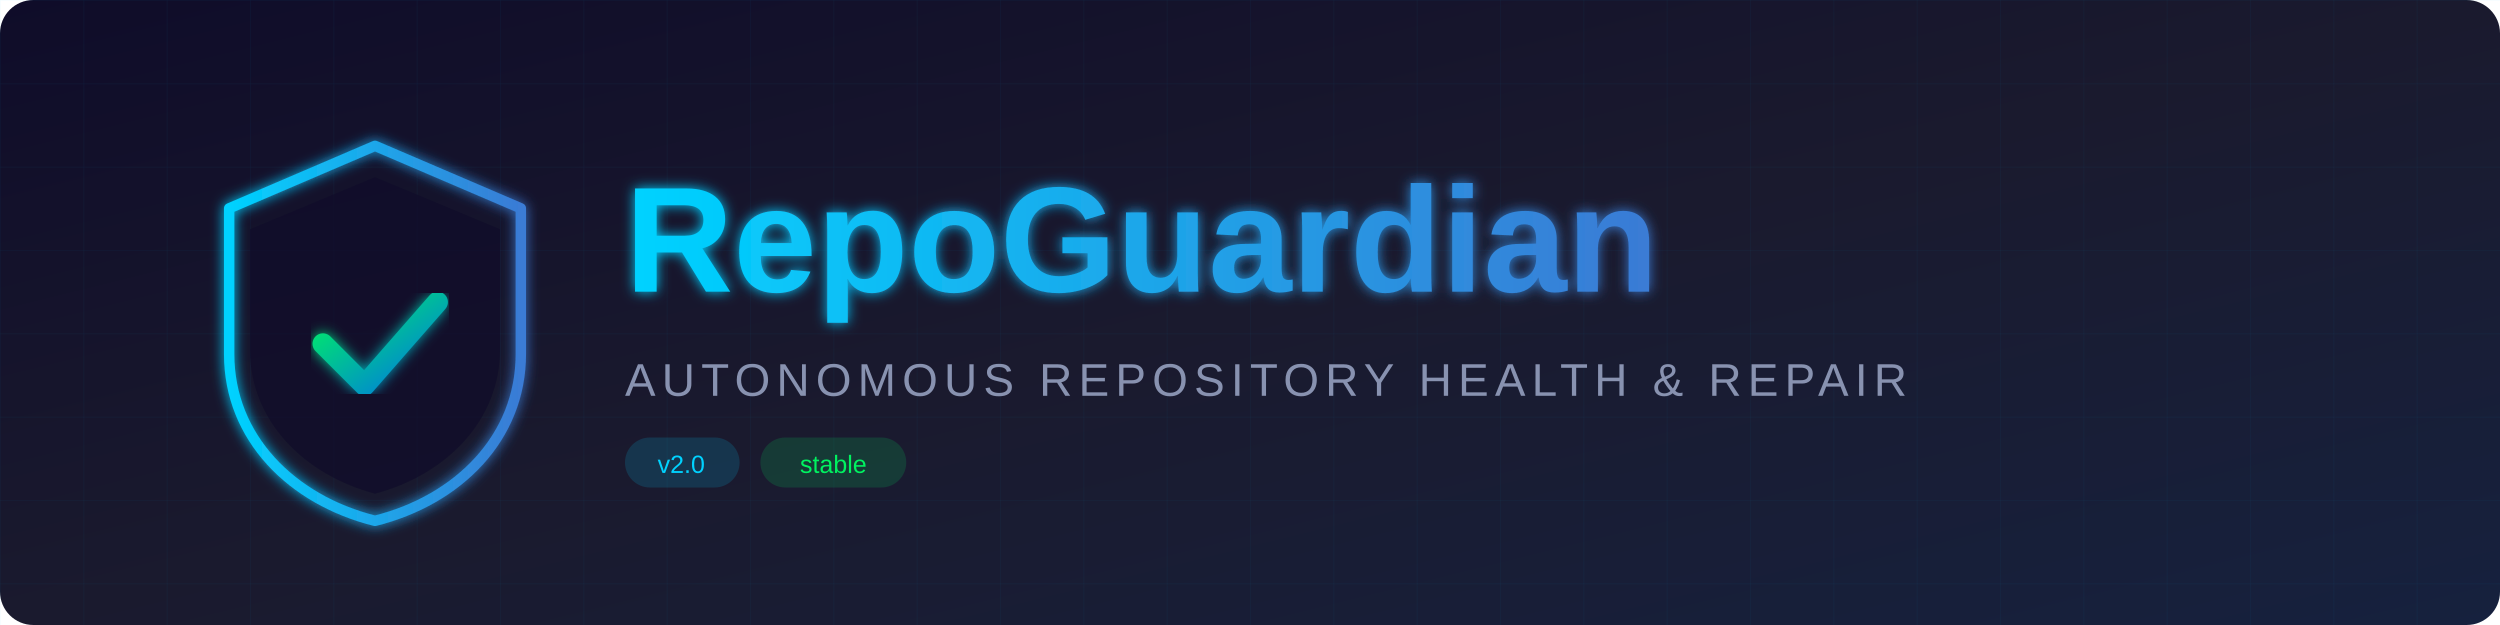
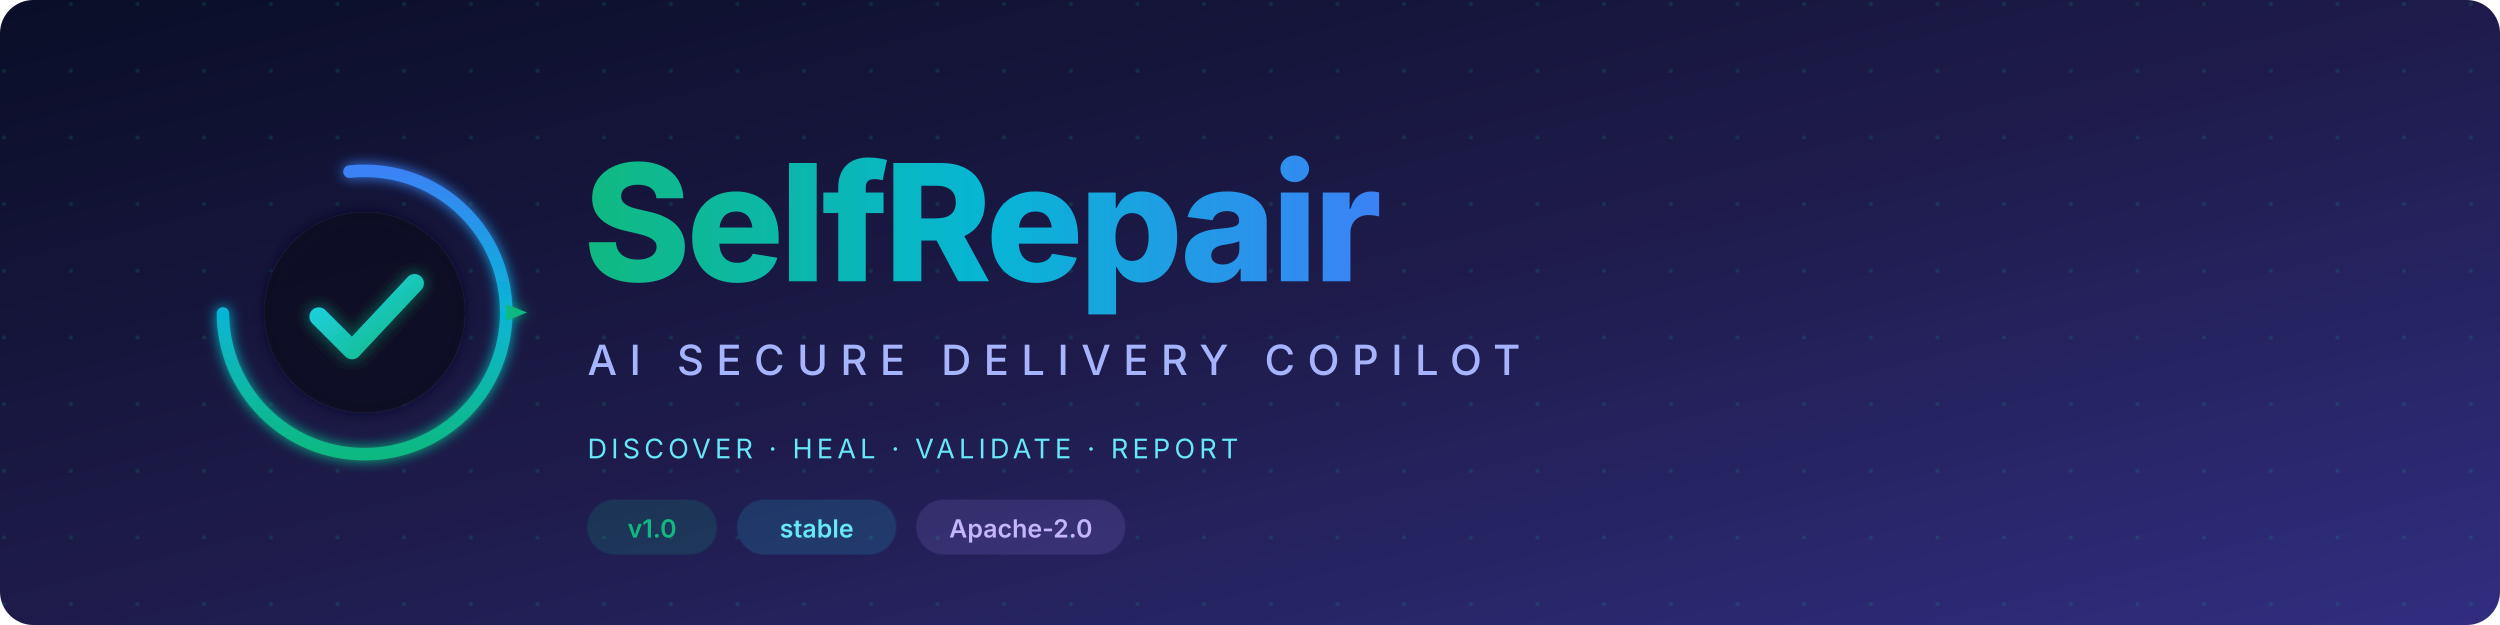
- <svg xmlns="http://www.w3.org/2000/svg" viewBox="0 0 1200 300" width="1200" height="300">
+ <svg xmlns="http://www.w3.org/2000/svg" viewBox="0 0 1200 300" width="1200" height="300" role="img" aria-label="SelfRepair — AI Secure Delivery Copilot">
  <defs>
-     <linearGradient id="bannerBg" x1="0%" y1="0%" x2="100%" y2="100%">
-       <stop offset="0%" style="stop-color:#0f0c29;stop-opacity:1" />
-       <stop offset="50%" style="stop-color:#1a1a2e;stop-opacity:1" />
-       <stop offset="100%" style="stop-color:#16213e;stop-opacity:1" />
+     <linearGradient id="bg" x1="0%" y1="0%" x2="100%" y2="100%">
+       <stop offset="0%" stop-color="#0A0E27" />
+       <stop offset="50%" stop-color="#1E1B4B" />
+       <stop offset="100%" stop-color="#312E81" />
    </linearGradient>
-     <linearGradient id="textGrad" x1="0%" y1="0%" x2="100%" y2="0%">
-       <stop offset="0%" style="stop-color:#00d2ff" />
-       <stop offset="100%" style="stop-color:#3a7bd5" />
+     <linearGradient id="brand" x1="0%" y1="0%" x2="100%" y2="0%">
+       <stop offset="0%" stop-color="#10B981" />
+       <stop offset="50%" stop-color="#06B6D4" />
+       <stop offset="100%" stop-color="#3B82F6" />
    </linearGradient>
-     <linearGradient id="checkGrad" x1="0%" y1="0%" x2="100%" y2="100%">
-       <stop offset="0%" style="stop-color:#00f260" />
-       <stop offset="100%" style="stop-color:#0575e6" />
+     <linearGradient id="accent" x1="0%" y1="0%" x2="100%" y2="100%">
+       <stop offset="0%" stop-color="#22D3EE" />
+       <stop offset="100%" stop-color="#10B981" />
    </linearGradient>
-     <filter id="bannerGlow">
-       <feGaussianBlur stdDeviation="3" result="coloredBlur" />
+     <filter id="glow" x="-20%" y="-20%" width="140%" height="140%">
+       <feGaussianBlur stdDeviation="3" result="blur" />
      <feMerge>
-         <feMergeNode in="coloredBlur" />
+         <feMergeNode in="blur" />
        <feMergeNode in="SourceGraphic" />
      </feMerge>
    </filter>
+     <pattern id="dots" width="32" height="32" patternUnits="userSpaceOnUse">
+       <circle cx="2" cy="2" r="1" fill="#10B981" opacity="0.15" />
+     </pattern>
  </defs>
-   <rect width="1200" height="300" rx="16" fill="url(#bannerBg)" />
-   <pattern id="grid" width="40" height="40" patternUnits="userSpaceOnUse">
-     <path d="M 40 0 L 0 0 0 40" fill="none" stroke="#00d2ff" stroke-width="0.3" opacity="0.1" />
-   </pattern>
-   <rect width="1200" height="300" fill="url(#grid)" />
-   <g transform="translate(80, 50)">
-     <path d="M100 20 L170 50 L170 120 C170 160 140 190 100 200 C60 190 30 160 30 120 L30 50 Z" fill="none" stroke="url(#textGrad)" stroke-width="5" stroke-linejoin="round" filter="url(#bannerGlow)" />
-     <path d="M100 35 L160 60 L160 118 C160 152 134 178 100 187 C66 178 40 152 40 118 L40 60 Z" fill="#0f0c29" opacity="0.7" />
-     <path d="M75 115 L95 135 L130 95" fill="none" stroke="url(#checkGrad)" stroke-width="10" stroke-linecap="round" stroke-linejoin="round" filter="url(#bannerGlow)" />
+   <rect width="1200" height="300" rx="16" fill="url(#bg)" />
+   <rect width="1200" height="300" rx="16" fill="url(#dots)" />
+   <g transform="translate(95, 70)" filter="url(#glow)">
+     <circle cx="80" cy="80" r="68" fill="none" stroke="url(#brand)" stroke-width="6" stroke-dasharray="320 100" stroke-linecap="round" transform="rotate(-90 80 80)" />
+     <polygon points="148,76 158,80 148,84" fill="#10B981" />
+     <circle cx="80" cy="80" r="48" fill="#0A0E27" opacity="0.85" />
+     <polyline points="58,82 74,98 104,66" fill="none" stroke="url(#accent)" stroke-width="9" stroke-linecap="round" stroke-linejoin="round" />
  </g>
-   <text x="300" y="140" font-family="'Segoe UI', Arial, sans-serif" font-size="72" font-weight="700" fill="url(#textGrad)" filter="url(#bannerGlow)">RepoGuardian</text>
-   <text x="300" y="190" font-family="'Segoe UI', Arial, sans-serif" font-size="22" fill="#8892b0" letter-spacing="3">AUTONOMOUS REPOSITORY HEALTH &amp; REPAIR</text>
-   <rect x="300" y="210" width="55" height="24" rx="12" fill="#00d2ff" opacity="0.15" />
-   <text x="327" y="227" font-family="'Segoe UI', Arial, sans-serif" font-size="12" fill="#00d2ff" text-anchor="middle">v2.0</text>
-   <rect x="365" y="210" width="70" height="24" rx="12" fill="#00f260" opacity="0.15" />
-   <text x="400" y="227" font-family="'Segoe UI', Arial, sans-serif" font-size="12" fill="#00f260" text-anchor="middle">stable</text>
-   <line x1="0" y1="298" x2="1200" y2="298" stroke="url(#textGrad)" stroke-width="2" opacity="0.5" />
+   <text x="280" y="135" font-family="'Inter','Segoe UI',system-ui,Arial,sans-serif" font-size="78" font-weight="800" fill="url(#brand)" letter-spacing="-2">SelfRepair</text>
+   <text x="282" y="180" font-family="'Inter','Segoe UI',system-ui,Arial,sans-serif" font-size="20" fill="#A5B4FC" letter-spacing="6" font-weight="500">
+     AI SECURE DELIVERY COPILOT
+   </text>
+   <g font-family="'Inter','Segoe UI',system-ui,Arial,sans-serif" font-size="13" fill="#67E8F9" letter-spacing="2">
+     <text x="282" y="220">DISCOVER  ·  HEAL  ·  VALIDATE  ·  REPORT</text>
+   </g>
+   <g font-family="'Inter','Segoe UI',system-ui,Arial,sans-serif" font-size="12" font-weight="600">
+     <rect x="282" y="240" width="62" height="26" rx="13" fill="#10B981" opacity="0.15" stroke="#10B981" stroke-width="1" stroke-opacity="0.4" />
+     <text x="313" y="258" fill="#10B981" text-anchor="middle">v1.0</text>
+     <rect x="354" y="240" width="76" height="26" rx="13" fill="#22D3EE" opacity="0.15" stroke="#22D3EE" stroke-width="1" stroke-opacity="0.4" />
+     <text x="392" y="258" fill="#67E8F9" text-anchor="middle">stable</text>
+     <rect x="440" y="240" width="100" height="26" rx="13" fill="#A78BFA" opacity="0.15" stroke="#A78BFA" stroke-width="1" stroke-opacity="0.4" />
+     <text x="490" y="258" fill="#C4B5FD" text-anchor="middle">Apache-2.0</text>
+   </g>
+   <line x1="0" y1="298" x2="1200" y2="298" stroke="url(#brand)" stroke-width="2" opacity="0.6" />
</svg>
